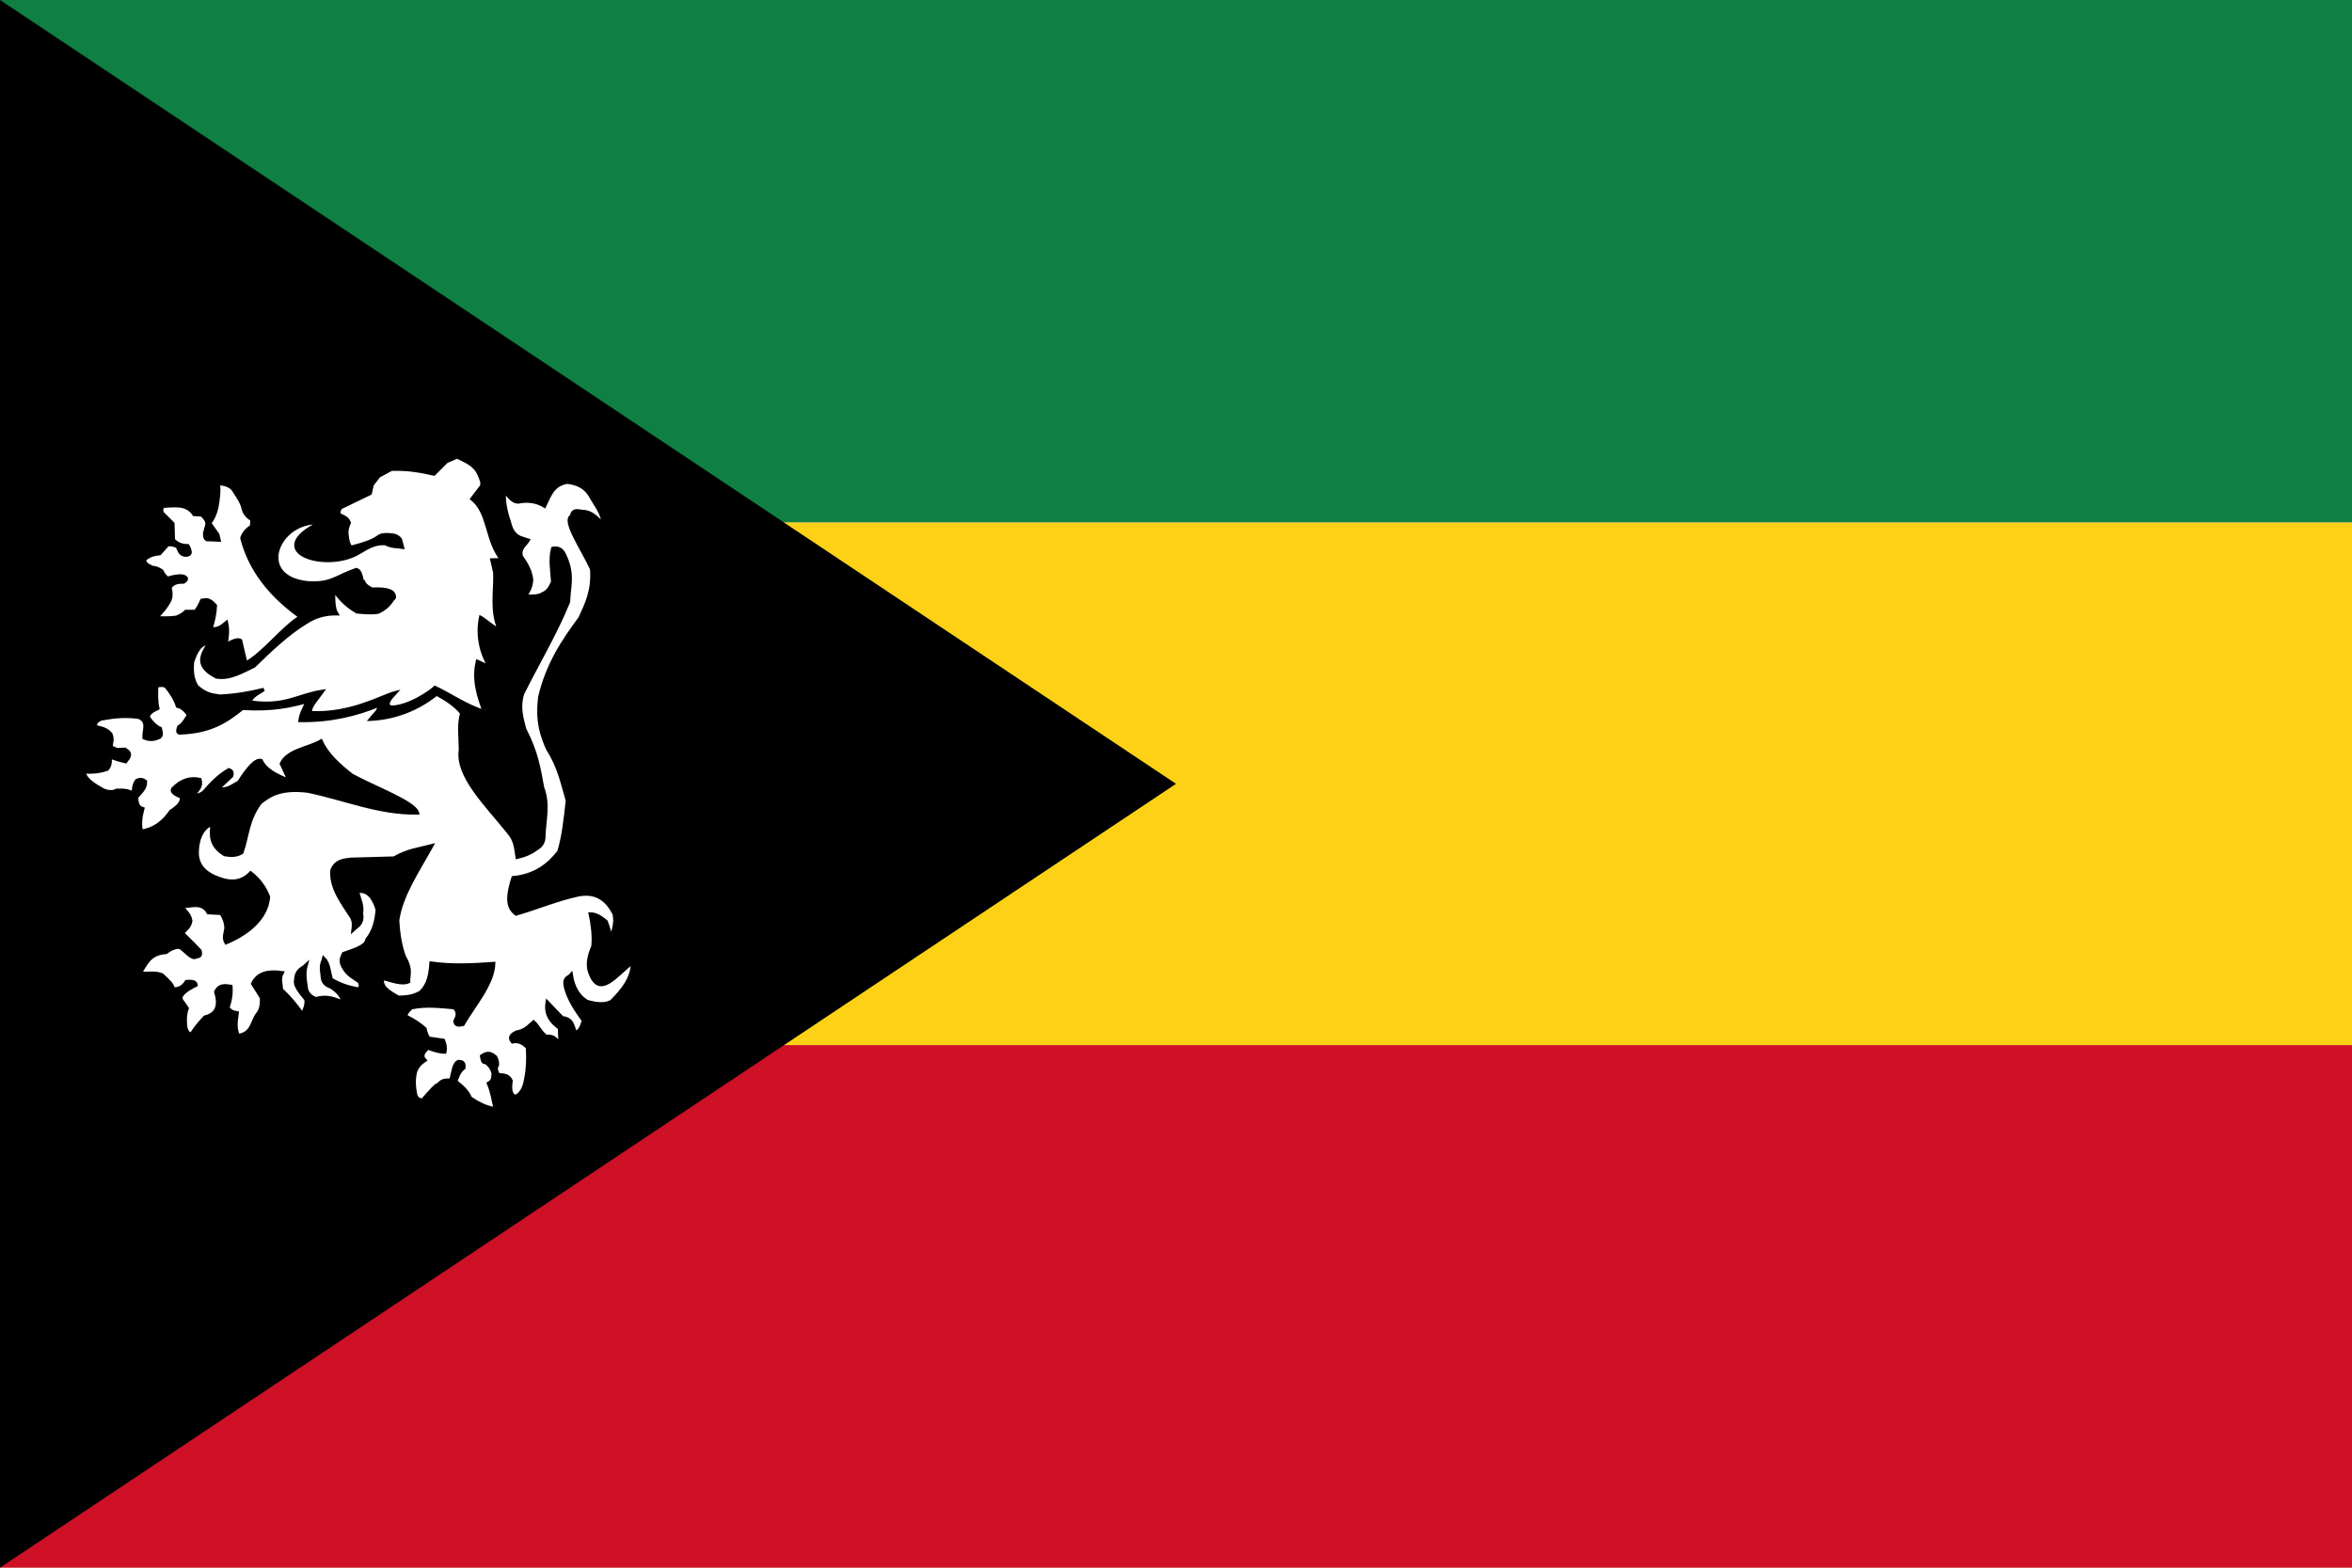
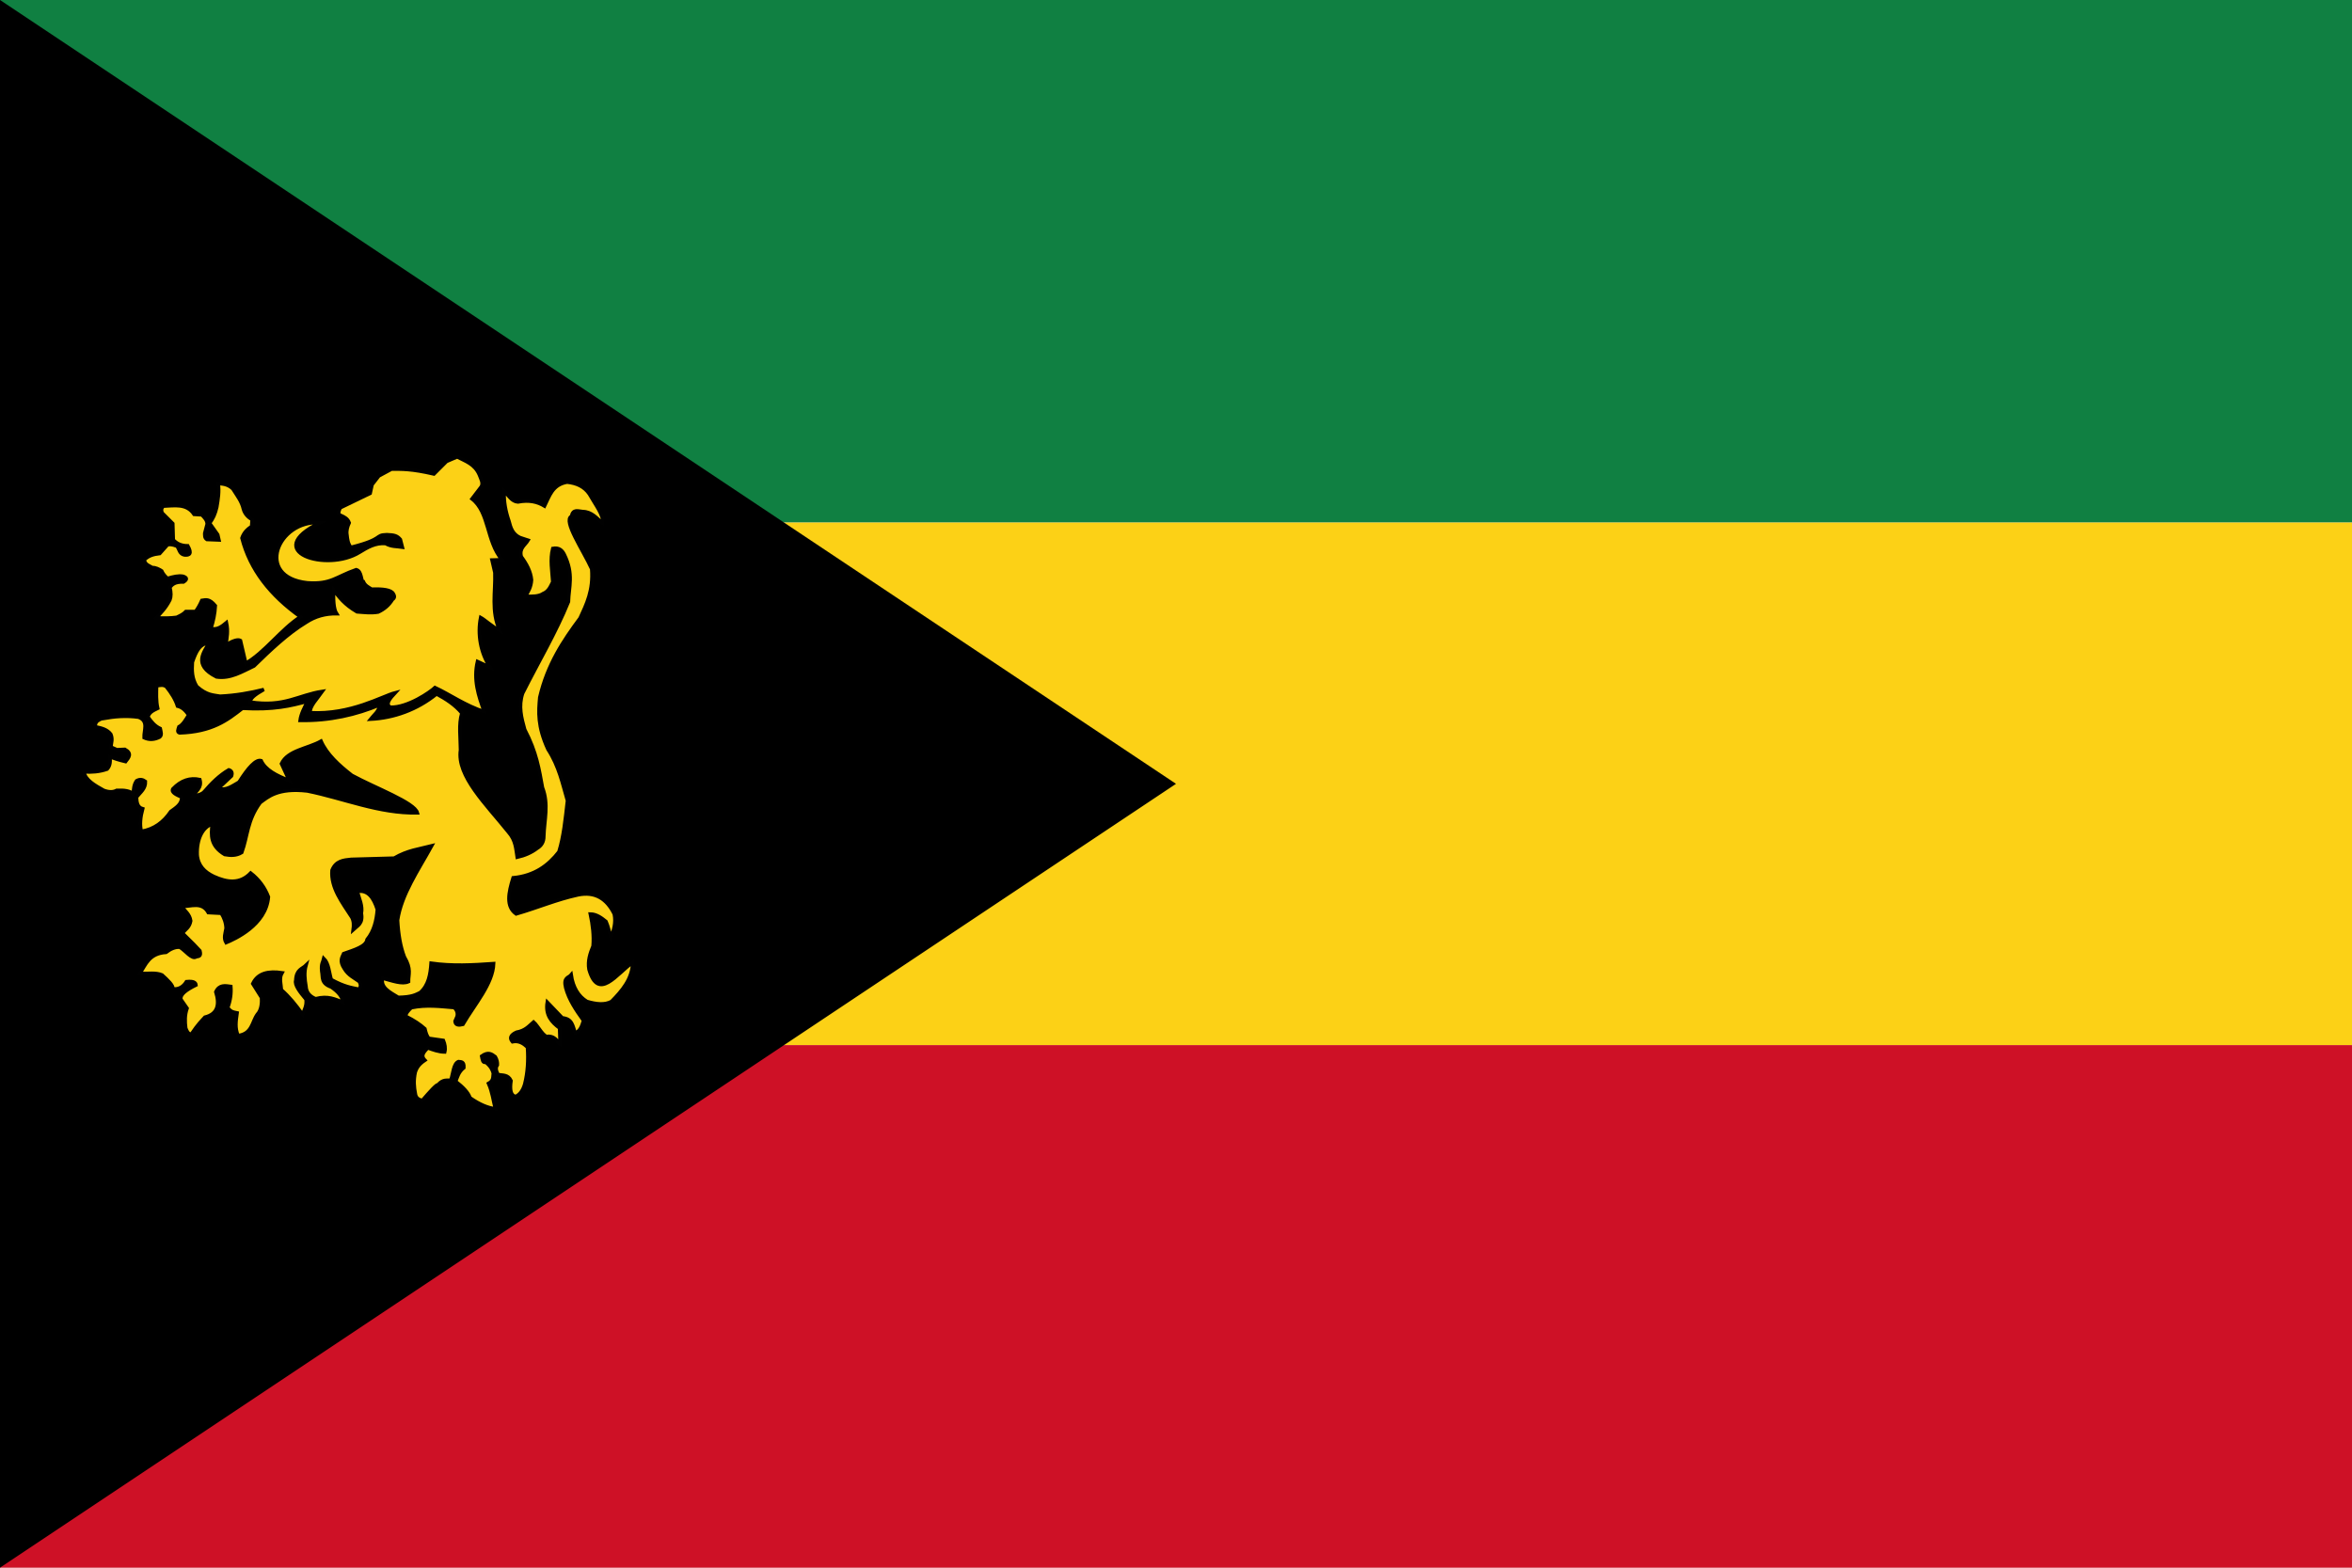
<svg xmlns="http://www.w3.org/2000/svg" version="1.0" x="0" y="0" width="360" height="240">
  <rect width="360" height="80" x="0" y="0" fill="#108042" />
  <rect width="360" height="80" x="0" y="80" fill="#fcd116" />
  <rect width="360" height="80" x="0" y="160" fill="#ce1126" />
  <polygon points="0,0 180,120 0,240" fill="#000000" />
  <g transform="translate(55,120)">
    <g transform="scale(0.263158)">
      <g transform="translate(-248,-248)">
        <g>
-           <path nodetypes="cccccccccccccccccccccccccccccccccccccccccccccccccccccc" fill="#ffffff" stroke="#010101" stroke-width="2" d="  M320.68,206.041c-3.395-9.177-6.501-18.574-3.97-29.231l7.308,3.372c-5.483-8.234-7.469-19.236-5.456-28.97  c2.242,1.215,6.747,5.35,11.078,7.609c-5.136-11.243-2.424-22.485-2.812-33.728l-1.687-7.308l5.786-0.165  c-9.107-10.705-7.245-27.584-17.426-35.415l5.456-7.144c1.192-2.248-0.344-4.497-1.124-6.745c-2.752-6.487-8.2-7.982-12.929-10.516  l-6.184,2.646l-7.308,7.308c-13.196-3.059-18.732-2.835-24.734-2.811l-7.308,3.935l-3.935,5.059l-1.125,5.06l-17.426,8.432  c-0.653,1.78-1.83,3.733,0.562,4.498c1.947,0.875,3.82,1.848,4.663,4.195c-1.071,2.349-1.712,4.699-1.289,7.048  c0.28,2.532,0.532,5.071,2.272,7.239c19.931-5.022,13.309-7.132,20.916-7.379c4.348,0.179,5.93,0.551,7.87,2.81l1.148,4.473  c-3.241-0.497-6.48-0.156-9.721-2.084c-6.026-0.518-10.62,2.286-15.179,5.06c-19.045,11.919-57.811-0.271-23.023-17.204  c-24.547-1.661-38.156,31.625-7.395,34.949c13.881,1.029,16.533-3.492,28.46-7.651c3.492,0.879,2.582,6.767,4.207,6.992  c0.841,2.178,2.931,3.248,4.826,4.371c6.38-0.251,11.466,0.343,12.6,2.714c1.095,1.766,0.441,2.657-0.562,3.374  c-1.957,3.223-4.755,5.605-8.302,7.239c-4.1,0.712-8.199,0.16-12.298-0.131c-7.264-4.243-10.441-8.487-13.56-12.73  c-0.203,4.92-0.133,10.957,1.72,13.821c-6.472-0.118-12.446,1.502-17.857,5.093c-10.613,6.402-21.075,16.435-30.192,25.331  c-7.009,3.305-13.802,7.585-21.821,6.348c-14.316-7.169-6.796-14.872-4.497-19.675c-5.259,0.289-7.417,4.974-9.523,11.044  c-0.338,5.138-0.235,9.572,2.578,14.184c5.853,5.239,9.729,4.948,13.491,5.655c9.091-0.412,17.461-1.903,25.495-3.901  c-5.732,3.283-7.591,5.036-8.103,7.273c20.203,3.139,28.115-4.107,42.161-6.184c-2.926,4.215-7.542,8.671-7.075,12.401  c23.641,1.289,41.917-9.699,49.435-11.606c-3.091,3.349-5.952,6.641-2.812,8.432c10.239,0.216,23.162-8.845,25.927-11.441  C300.572,195.969,309.53,202.393,320.68,206.041z" />
-           <path nodetypes="ccccccccccccccccccccccccccccccccccccccccccccc" fill="#ffffff" stroke="#010101" stroke-width="2" d="  M213.723,150.834c-17.427-12.406-29.32-27.415-34.01-45.814c0.937-2.816,2.811-5.054,5.622-6.746l0.281-3.935  c-2.302-1.446-4.247-3.249-5.06-6.184c-0.958-4.486-3.829-8.016-6.183-11.805c-3.102-2.892-6.065-2.771-8.433-3.091  c0.68,4.591-0.054,9.181-0.843,13.772c-0.847,3.835-2.244,6.939-4.215,9.275l4.777,6.746l0.703,3.092l-7.027-0.281  c-1.471-0.955-1.222-2.341-1.264-3.654l1.405-5.34c-0.011-2.29-1.636-3.773-3.091-5.34l-4.497-0.281  c-4.422-6.577-11.422-4.995-17.989-4.778c-0.522,0.976-1.452,1.545-0.562,3.935l6.183,6.184l0.281,9.556  c1.937,1.853,4.27,3.375,8.432,3.373c2.56,4.567,1.068,5.623-1.968,5.341c-2.862-0.521-3.045-3.185-4.215-5.06  c-3.005-1.186-4.471-1.142-5.621-0.843l-4.498,5.06c-3.926,0.477-6.565,1.302-8.993,3.653c0.438,2.883,2.804,3.357,4.637,4.497  c2.059-0.041,3.791,0.9,5.48,1.968c0.697,1.619,1.946,3.103,3.374,4.356c3.305-1.036,6.433-1.717,8.994-1.264  c2.414,0.768,2.737,1.856,0.281,3.373c-5.052-0.184-6.48,1.445-7.871,3.092c0.75,2.998,0.75,5.434,0,7.308  c-2.623,5.1-5.246,7.41-7.87,10.4c4.094,0.225,8.084,0.24,11.805-0.281c1.885-0.915,3.816-1.737,5.34-3.373c2.385,0,3.958,0,5.622,0  c1.218-1.663,2.437-3.681,3.654-6.464c2.222-0.275,4.212-1.304,7.87,3.092c-0.229,4.607-1.178,8.975-2.529,13.21  c3.474,1.019,6.254-1.083,8.993-3.374c1.115,5.131,0.268,8.465-0.28,12.93c4.123-2.529,6.932-3.373,8.432-2.529l3.092,13.209  C193.094,171.438,202.598,157.948,213.723,150.834z" />
-           <path nodetypes="cccccccccccccccccccccccccccccccccccccccccccccccccccccccccccccccccccccccccccccccccccccccccccccccccccccccccccccccccccccccccccccccccccccccccccccccccccccccccccccccccccccccccccccccccccccccccccccccccccccccccccccccccccccccccc" fill="#ffffff" stroke="#010101" stroke-width="2" d="  M307.62,206.851c-3.993-4.845-9.229-8.139-14.707-11.129c-11.359,9.208-24.889,14.02-38.464,14.683  c1.854-2.384,4.974-4.49,5.38-8.323c-13.607,5.686-28.947,9.329-46.297,9.025c0.49-3.709,2.416-7.419,4.372-11.129  c-9.711,2.63-19.725,5.13-37.878,4.091c-8.758,6.853-17.563,13.678-36.569,14.31c-1.682-0.418-0.873-2.081-0.397-3.577  c2.4-1.262,3.977-4.172,5.657-6.874c-1.641-2.232-3.364-4.382-6.477-5.144c-1.176-3.795-3.546-7.591-6.592-11.386  c-2.035-1.262-3.506-0.622-5.541-0.421c-0.11,4.364-0.344,8.728,0.63,13.093c-2.667,1.311-4.86,2.215-5.681,5.002  c1.872,2.637,3.814,5.222,7.155,6.758c0.391,1.838,1.119,3.812-0.281,4.934c-3.048,1.574-6.095,1.822-9.142,0.397  c-0.205-4.277,2.803-9.687-3.18-11.924c-7.316-1.013-14.1-0.432-20.669,0.794c-1.442,0.033-2.467,0.899-3.55,1.65  c-0.904,1.041-1.039,2.081-0.823,3.121c3.341,0.7,6.667,1.426,8.91,4.324c1.216,3.096,0.295,4.708,0.044,7.437l3.424,1.555  l4.715-0.198c4.316,2.385,2.284,4.77,0.397,7.155c-3.978-0.928-6.643-1.855-9.143-2.782c0.55,3.681-0.277,5.708-1.59,7.153  c-4.505,1.578-9.01,1.882-13.515,1.591c0.915,4.797,6.225,7.764,11.528,10.732c3.349,1.247,5.699,0.996,7.552,0  c4.413-0.218,7.75,0.333,9.541,1.987c0.371-2.517,0.22-5.034,1.987-7.553c2.166-1.196,3.746-0.637,5.167,0.397  c0.222,4.158-2.954,6.376-5.167,9.142c0.117,3.061,0.51,5.913,3.578,6.758c-1.251,4.702-1.786,9.164-0.795,13.117  c7.5-1.238,12.962-5.422,17.093-11.526c3.079-2.25,6.532-4.292,6.36-8.349c-2.979-1.359-6.189-2.679-5.167-4.77  c4.886-5.109,10.125-6.717,15.759-5.472c1.385,4.987-2.355,6.557-3.975,9.539c2.805-0.346,5.188-1.01,6.5-2.477  c4.301-5.021,8.89-9.562,14.31-12.72c1.599,0.479,2.239,1.599,1.59,3.577l-7.669,7.224c4.646,1.42,8.098-1.456,12.017-3.67  c5.301-8.414,9.827-13.415,12.884-12.463c2.503,5.42,8.97,8.706,16.297,11.528l-4.513-9.773c3.59-7.784,15.319-8.787,23.054-13.117  c3.478,7.755,10.331,13.976,17.888,19.875c13.544,7.38,36.575,15.812,38.159,21.863c-22.337,0.451-42.681-8.396-63.996-12.721  c-17.343-2.011-23.093,3.617-27.427,6.757c-7.638,10.349-7.214,19.355-10.732,29.017c-3.312,2.017-6.625,1.766-9.938,1.192  c-8.414-5.039-8.078-11.228-7.246-17.746c-5.53,1.778-9.059,8.571-8.745,17.886c0.502,6.279,4.272,10.041,9.632,12.579  c7.774,3.52,15.18,4.553,21.465-1.986c4.75,3.705,8.207,8.334,10.335,13.914c-1.305,16.471-19.765,24.581-24.645,26.63  c-1.655-2.782-0.439-5.564,0-8.347c-0.103-3.327-1.184-6.165-2.783-8.745l-7.552-0.396c-3.74-6.615-10.048-3.474-15.502-3.577  c1.898,2.605,4.727,4.422,5.284,8.371c-0.675,3.909-3.096,4.909-4.77,7.154c5.51,5.343,8.346,8.279,10.126,10.263  c0.937,3.562-0.966,3.145-2.177,3.484c-2.444,1.824-6.358-3.703-9.54-5.564c-2.667-0.201-5.332,0.947-7.998,2.991  c-9.826,0.642-11.754,6.984-15.173,12.254c4.621,0.145,9.274-0.691,12.836,0.864c3.379,3.083,6.649,6.131,6.36,8.113  c3.391,0.352,5.942-1.186,7.833-4.208c4.248-0.425,5.415,0.551,5.565,1.987c-5.305,2.634-9.387,5.343-8.746,8.349l3.578,5.166  c-1.375,3.844-1.279,7.687-0.795,11.528c1.321,3.54,2.217,3.261,3.18,3.577c4.303-6.344,5.743-7.437,7.95-9.938  c7.441-1.832,8.643-7.265,6.359-14.707c1.929-4.265,5.357-3.659,8.745-3.181c0.324,4.116-0.249,8.231-1.799,12.348  c1.858,2.41,2.839,2.518,5.445,3.059c-0.652,4.665-1.333,8.892,0.586,13.189c8.202-1.112,7.946-7.863,11.13-12.321  c2.438-2.584,2.661-6.77,2.477-9.729l-5.119-8.134c2.962-6.327,9.273-7.505,17.091-6.359c-1.884,3.312-0.543,6.625-0.397,9.938  c4.305,3.781,8.393,8.654,12.323,14.308c0.911-2.728,2.455-4.981,1.987-8.743c-3.524-4.223-6.847-8.378-5.962-11.131  c0.269-6.353,3.643-6.494,5.962-8.744c-1.132,4.106-0.722,8.216,0,12.321c0.18,3.316,2.012,5.713,5.564,7.155  c7.418-1.985,11.33,0.413,15.9,1.989c-0.385-3.331-3.009-6.164-6.758-8.746c-6.296-2.216-4.835-5.885-5.565-9.142  c-0.498-4.609,0.687-5.289,1.193-7.554c2.969,2.897,3.07,8.091,4.372,12.323c7.623,4.176,11.514,4.623,15.9,5.564  c1.311-1.064,1.334-2.559,0.398-4.373c-3.028-2.236-6.402-3.604-8.746-7.552c-2.954-4.454-1.405-6.453-0.397-8.745  c6.352-2.246,13.064-4.152,13.632-8.206c3.991-4.912,5.482-11.009,5.962-17.49c-2.165-6.77-5.38-11.532-11.644-10.476  c1.195,4.241,3.269,8.48,2.385,12.72c1.11,6.15-2.352,7.272-4.77,9.54c0.333-2.533,0.359-4.993-0.795-7.154  c-5.638-8.744-12.352-17.247-11.527-27.427c2.233-5.566,6.707-5.904,11.129-6.361l25.018-0.702  c7.848-4.624,14.707-5.301,21.861-7.155c-7.862,14.257-17.604,28.277-19.851,43.235c0.442,8.216,1.661,15.495,3.976,21.464  c4.188,7.032,2.33,10.033,2.385,14.31c-3.694,1.751-9.639-0.548-15.104-1.987c-1.284,5.494,4.286,8.164,9.143,11.13  c8.059-0.164,10.08-1.535,12.719-2.782c4.906-4.305,5.889-10.571,6.36-17.093c12.321,1.748,24.083,1.101,36.404,0.233  c-0.458,11.793-10.972,23.585-17.887,35.377c-2.44,0.601-4.396,0.552-4.604-1.822l1.191-2.782c0.519-2.143-0.239-3.773-1.59-5.168  c-8.146-0.653-16.155-1.782-25.019,0.071c-1.734,1.661-3.287,3.319-3.179,4.979c4.944,2.425,8.404,4.849,11.104,7.272  c0.537,2.242,1.114,4.426,2.386,5.564l8.348,1.192c0.917,2.253,1.37,4.505,0.795,6.759c-3.568-0.028-6.729-1.277-9.937-2.386  c-1.843,2.184-4.421,4.253-1.592,7.155c-3.714,2.485-4.803,4.642-5.564,6.756c-1.109,4.907-0.749,8.93,0,12.72  c0.355,2.78,2.155,3.393,3.976,3.977c4.446-5.147,8.395-9.546,9.142-9.144c3.089-3.496,5.15-2.368,7.553-2.782  c1.264-3.889,1.431-9.53,4.373-10.731c1.56,0.192,3.415-0.206,3.179,3.577c-3.227,2.65-3.647,5.3-4.77,7.95  c4.339,3.353,7.377,6.561,8.347,9.538c5.477,3.843,10.355,5.891,14.709,6.361c-1.28-4.888-1.696-9.487-3.976-14.708  c3.127-1.712,2.452-3.9,2.782-5.962c-0.588-1.872-1.22-3.756-4.372-6.36c-1.815,0.592-2.017-1.639-2.386-3.578  c3.876-2.809,5.9-1.175,7.951,0.399c1.034,1.803,1.277,3.341,1.191,4.77c-1.293,1.854-0.519,3.71,0.397,5.564  c2.747,0.503,5.855-0.08,7.553,3.577c-0.773,5.26-0.186,8.747,2.782,9.142c2.497-1.225,4.169-3.681,5.167-7.154  c1.693-6.766,2.145-13.947,1.591-21.463c-2.35-2.193-4.915-3.951-8.746-3.182c-1.93-2.243-0.929-4.07,2.386-5.564  c5.198-0.909,7.211-3.642,9.938-5.963c2.517,2.121,6.159,9.671,8.676,8.328c4.769,0.197,5.74,4.357,6.758,4.77l-0.329-9.52  c-4.677-3.461-8.408-7.569-7.155-15.104l8.745,9.142c6.032,0.48,6.104,5.09,7.552,8.744c2.759-0.983,3.856-3.958,4.771-7.155  c-4.38-6.092-8.536-12.25-10.335-19.08c-1.541-6.272,1.658-5.701,3.18-7.552c1.123,7.478,4.272,12.522,9.143,15.502  c5.405,1.589,10.396,2.144,14.31,0c6.21-6.369,12.003-12.974,12.322-22.656c-9.253,6.454-20.014,22.918-25.439,3.975  c-0.844-4.973,0.646-9.28,2.385-13.516c0.516-6.018-0.235-12.289-1.59-18.681c3.519,0.043,6.361,2.118,9.143,4.372  c1.253,2.847,1.96,6.239,2.874,9.424c1.424-4.261,3.016-8.446,1.896-13.796c-4.377-8.825-11.074-13.165-21.067-11.131  c-12.739,2.795-23.094,7.365-36.007,11.105c-6.097-4.306-4.489-12.321-1.755-21.042c12.495-1.205,20.479-7.184,26.631-15.104  c2.764-8.907,3.715-18.635,4.979-29.79c-2.913-9.944-4.882-19.89-11.339-29.835c-6.198-13.466-5.529-21.872-4.77-30.209  c4.535-19.355,13.753-33.023,23.452-46.109c3.755-8.152,7.734-16.098,6.758-28.619c-4.938-10.872-16.86-28.104-11.785-30.632  c0.946-4.457,3.881-2.955,6.617-2.758c5.209,0.067,8.074,3.884,11.527,6.758c0.75-4.524-4.171-10.614-7.718-16.928  c-2.92-4.302-7.409-6.365-12.952-6.922c-8.586,1.478-10.241,8.153-13.117,13.913c-4.018-2.437-8.868-3.685-15.501-2.386  c-3.479-0.186-5.519-3.731-7.951-6.359c-0.292,6.033,0.83,11.831,2.782,17.489c0.963,3.823,2.091,7.555,6.36,9.54l4.77,1.59  c-1.716,2.918-5.294,4.596-3.975,9.54c3.085,4.192,5.486,8.578,5.962,13.515c-0.237,4.135-1.87,6.874-3.577,9.54  c3.97,0.125,7.839,0.125,10.335-1.59c3.126-1.235,4.246-4.076,5.564-6.757c-0.393-6.492-1.683-12.984,0-19.477  c3.516-0.702,5.484,0.918,6.758,3.578c5.616,11.412,2.613,18.767,2.386,27.427c-7.163,17.754-17.736,35.508-26.632,53.264  c-2.523,7.508-0.679,14.29,1.191,21.066c6.978,13.281,8.431,23.406,10.335,33.787c3.777,9.701,1.074,18.861,0.795,28.223  c0.054,3.369-1.405,5.658-3.975,7.154c-3.265,2.492-7.139,4.173-11.527,5.167c-0.793-4.901-0.808-9.804-5.167-14.706  c-12.943-16.155-30.096-32.605-27.825-47.699C306.799,221.064,305.611,213.425,307.62,206.851z" />
+           <path nodetypes="cccccccccccccccccccccccccccccccccccccccccccccccccccccc" fill="#fcd116" stroke="#010101" stroke-width="2" d="  M320.68,206.041c-3.395-9.177-6.501-18.574-3.97-29.231l7.308,3.372c-5.483-8.234-7.469-19.236-5.456-28.97  c2.242,1.215,6.747,5.35,11.078,7.609c-5.136-11.243-2.424-22.485-2.812-33.728l-1.687-7.308l5.786-0.165  c-9.107-10.705-7.245-27.584-17.426-35.415l5.456-7.144c1.192-2.248-0.344-4.497-1.124-6.745c-2.752-6.487-8.2-7.982-12.929-10.516  l-6.184,2.646l-7.308,7.308c-13.196-3.059-18.732-2.835-24.734-2.811l-7.308,3.935l-3.935,5.059l-1.125,5.06l-17.426,8.432  c-0.653,1.78-1.83,3.733,0.562,4.498c1.947,0.875,3.82,1.848,4.663,4.195c-1.071,2.349-1.712,4.699-1.289,7.048  c0.28,2.532,0.532,5.071,2.272,7.239c19.931-5.022,13.309-7.132,20.916-7.379c4.348,0.179,5.93,0.551,7.87,2.81l1.148,4.473  c-3.241-0.497-6.48-0.156-9.721-2.084c-6.026-0.518-10.62,2.286-15.179,5.06c-19.045,11.919-57.811-0.271-23.023-17.204  c-24.547-1.661-38.156,31.625-7.395,34.949c13.881,1.029,16.533-3.492,28.46-7.651c3.492,0.879,2.582,6.767,4.207,6.992  c0.841,2.178,2.931,3.248,4.826,4.371c6.38-0.251,11.466,0.343,12.6,2.714c1.095,1.766,0.441,2.657-0.562,3.374  c-1.957,3.223-4.755,5.605-8.302,7.239c-4.1,0.712-8.199,0.16-12.298-0.131c-7.264-4.243-10.441-8.487-13.56-12.73  c-0.203,4.92-0.133,10.957,1.72,13.821c-6.472-0.118-12.446,1.502-17.857,5.093c-10.613,6.402-21.075,16.435-30.192,25.331  c-7.009,3.305-13.802,7.585-21.821,6.348c-14.316-7.169-6.796-14.872-4.497-19.675c-5.259,0.289-7.417,4.974-9.523,11.044  c-0.338,5.138-0.235,9.572,2.578,14.184c5.853,5.239,9.729,4.948,13.491,5.655c9.091-0.412,17.461-1.903,25.495-3.901  c-5.732,3.283-7.591,5.036-8.103,7.273c20.203,3.139,28.115-4.107,42.161-6.184c-2.926,4.215-7.542,8.671-7.075,12.401  c23.641,1.289,41.917-9.699,49.435-11.606c-3.091,3.349-5.952,6.641-2.812,8.432c10.239,0.216,23.162-8.845,25.927-11.441  C300.572,195.969,309.53,202.393,320.68,206.041z" />
+           <path nodetypes="ccccccccccccccccccccccccccccccccccccccccccccc" fill="#fcd116" stroke="#010101" stroke-width="2" d="  M213.723,150.834c-17.427-12.406-29.32-27.415-34.01-45.814c0.937-2.816,2.811-5.054,5.622-6.746l0.281-3.935  c-2.302-1.446-4.247-3.249-5.06-6.184c-0.958-4.486-3.829-8.016-6.183-11.805c-3.102-2.892-6.065-2.771-8.433-3.091  c0.68,4.591-0.054,9.181-0.843,13.772c-0.847,3.835-2.244,6.939-4.215,9.275l4.777,6.746l0.703,3.092l-7.027-0.281  c-1.471-0.955-1.222-2.341-1.264-3.654l1.405-5.34c-0.011-2.29-1.636-3.773-3.091-5.34l-4.497-0.281  c-4.422-6.577-11.422-4.995-17.989-4.778c-0.522,0.976-1.452,1.545-0.562,3.935l6.183,6.184l0.281,9.556  c1.937,1.853,4.27,3.375,8.432,3.373c2.56,4.567,1.068,5.623-1.968,5.341c-2.862-0.521-3.045-3.185-4.215-5.06  c-3.005-1.186-4.471-1.142-5.621-0.843l-4.498,5.06c-3.926,0.477-6.565,1.302-8.993,3.653c0.438,2.883,2.804,3.357,4.637,4.497  c2.059-0.041,3.791,0.9,5.48,1.968c0.697,1.619,1.946,3.103,3.374,4.356c3.305-1.036,6.433-1.717,8.994-1.264  c2.414,0.768,2.737,1.856,0.281,3.373c-5.052-0.184-6.48,1.445-7.871,3.092c0.75,2.998,0.75,5.434,0,7.308  c-2.623,5.1-5.246,7.41-7.87,10.4c4.094,0.225,8.084,0.24,11.805-0.281c1.885-0.915,3.816-1.737,5.34-3.373c2.385,0,3.958,0,5.622,0  c1.218-1.663,2.437-3.681,3.654-6.464c2.222-0.275,4.212-1.304,7.87,3.092c-0.229,4.607-1.178,8.975-2.529,13.21  c3.474,1.019,6.254-1.083,8.993-3.374c1.115,5.131,0.268,8.465-0.28,12.93c4.123-2.529,6.932-3.373,8.432-2.529l3.092,13.209  C193.094,171.438,202.598,157.948,213.723,150.834z" />
+           <path nodetypes="cccccccccccccccccccccccccccccccccccccccccccccccccccccccccccccccccccccccccccccccccccccccccccccccccccccccccccccccccccccccccccccccccccccccccccccccccccccccccccccccccccccccccccccccccccccccccccccccccccccccccccccccccccccccccc" fill="#fcd116" stroke="#010101" stroke-width="2" d="  M307.62,206.851c-3.993-4.845-9.229-8.139-14.707-11.129c-11.359,9.208-24.889,14.02-38.464,14.683  c1.854-2.384,4.974-4.49,5.38-8.323c-13.607,5.686-28.947,9.329-46.297,9.025c0.49-3.709,2.416-7.419,4.372-11.129  c-9.711,2.63-19.725,5.13-37.878,4.091c-8.758,6.853-17.563,13.678-36.569,14.31c-1.682-0.418-0.873-2.081-0.397-3.577  c2.4-1.262,3.977-4.172,5.657-6.874c-1.641-2.232-3.364-4.382-6.477-5.144c-1.176-3.795-3.546-7.591-6.592-11.386  c-2.035-1.262-3.506-0.622-5.541-0.421c-0.11,4.364-0.344,8.728,0.63,13.093c-2.667,1.311-4.86,2.215-5.681,5.002  c1.872,2.637,3.814,5.222,7.155,6.758c0.391,1.838,1.119,3.812-0.281,4.934c-3.048,1.574-6.095,1.822-9.142,0.397  c-0.205-4.277,2.803-9.687-3.18-11.924c-7.316-1.013-14.1-0.432-20.669,0.794c-1.442,0.033-2.467,0.899-3.55,1.65  c-0.904,1.041-1.039,2.081-0.823,3.121c3.341,0.7,6.667,1.426,8.91,4.324c1.216,3.096,0.295,4.708,0.044,7.437l3.424,1.555  l4.715-0.198c4.316,2.385,2.284,4.77,0.397,7.155c-3.978-0.928-6.643-1.855-9.143-2.782c0.55,3.681-0.277,5.708-1.59,7.153  c-4.505,1.578-9.01,1.882-13.515,1.591c0.915,4.797,6.225,7.764,11.528,10.732c3.349,1.247,5.699,0.996,7.552,0  c4.413-0.218,7.75,0.333,9.541,1.987c0.371-2.517,0.22-5.034,1.987-7.553c2.166-1.196,3.746-0.637,5.167,0.397  c0.222,4.158-2.954,6.376-5.167,9.142c0.117,3.061,0.51,5.913,3.578,6.758c-1.251,4.702-1.786,9.164-0.795,13.117  c7.5-1.238,12.962-5.422,17.093-11.526c3.079-2.25,6.532-4.292,6.36-8.349c-2.979-1.359-6.189-2.679-5.167-4.77  c4.886-5.109,10.125-6.717,15.759-5.472c1.385,4.987-2.355,6.557-3.975,9.539c2.805-0.346,5.188-1.01,6.5-2.477  c4.301-5.021,8.89-9.562,14.31-12.72c1.599,0.479,2.239,1.599,1.59,3.577l-7.669,7.224c4.646,1.42,8.098-1.456,12.017-3.67  c5.301-8.414,9.827-13.415,12.884-12.463c2.503,5.42,8.97,8.706,16.297,11.528l-4.513-9.773c3.59-7.784,15.319-8.787,23.054-13.117  c3.478,7.755,10.331,13.976,17.888,19.875c13.544,7.38,36.575,15.812,38.159,21.863c-22.337,0.451-42.681-8.396-63.996-12.721  c-17.343-2.011-23.093,3.617-27.427,6.757c-7.638,10.349-7.214,19.355-10.732,29.017c-3.312,2.017-6.625,1.766-9.938,1.192  c-8.414-5.039-8.078-11.228-7.246-17.746c-5.53,1.778-9.059,8.571-8.745,17.886c0.502,6.279,4.272,10.041,9.632,12.579  c7.774,3.52,15.18,4.553,21.465-1.986c4.75,3.705,8.207,8.334,10.335,13.914c-1.305,16.471-19.765,24.581-24.645,26.63  c-1.655-2.782-0.439-5.564,0-8.347c-0.103-3.327-1.184-6.165-2.783-8.745l-7.552-0.396c-3.74-6.615-10.048-3.474-15.502-3.577  c1.898,2.605,4.727,4.422,5.284,8.371c-0.675,3.909-3.096,4.909-4.77,7.154c5.51,5.343,8.346,8.279,10.126,10.263  c0.937,3.562-0.966,3.145-2.177,3.484c-2.444,1.824-6.358-3.703-9.54-5.564c-2.667-0.201-5.332,0.947-7.998,2.991  c-9.826,0.642-11.754,6.984-15.173,12.254c4.621,0.145,9.274-0.691,12.836,0.864c3.379,3.083,6.649,6.131,6.36,8.113  c3.391,0.352,5.942-1.186,7.833-4.208c4.248-0.425,5.415,0.551,5.565,1.987c-5.305,2.634-9.387,5.343-8.746,8.349l3.578,5.166  c-1.375,3.844-1.279,7.687-0.795,11.528c1.321,3.54,2.217,3.261,3.18,3.577c4.303-6.344,5.743-7.437,7.95-9.938  c7.441-1.832,8.643-7.265,6.359-14.707c1.929-4.265,5.357-3.659,8.745-3.181c0.324,4.116-0.249,8.231-1.799,12.348  c1.858,2.41,2.839,2.518,5.445,3.059c-0.652,4.665-1.333,8.892,0.586,13.189c8.202-1.112,7.946-7.863,11.13-12.321  c2.438-2.584,2.661-6.77,2.477-9.729l-5.119-8.134c2.962-6.327,9.273-7.505,17.091-6.359c-1.884,3.312-0.543,6.625-0.397,9.938  c4.305,3.781,8.393,8.654,12.323,14.308c0.911-2.728,2.455-4.981,1.987-8.743c-3.524-4.223-6.847-8.378-5.962-11.131  c0.269-6.353,3.643-6.494,5.962-8.744c-1.132,4.106-0.722,8.216,0,12.321c0.18,3.316,2.012,5.713,5.564,7.155  c7.418-1.985,11.33,0.413,15.9,1.989c-0.385-3.331-3.009-6.164-6.758-8.746c-6.296-2.216-4.835-5.885-5.565-9.142  c-0.498-4.609,0.687-5.289,1.193-7.554c2.969,2.897,3.07,8.091,4.372,12.323c7.623,4.176,11.514,4.623,15.9,5.564  c1.311-1.064,1.334-2.559,0.398-4.373c-3.028-2.236-6.402-3.604-8.746-7.552c-2.954-4.454-1.405-6.453-0.397-8.745  c6.352-2.246,13.064-4.152,13.632-8.206c3.991-4.912,5.482-11.009,5.962-17.49c-2.165-6.77-5.38-11.532-11.644-10.476  c1.195,4.241,3.269,8.48,2.385,12.72c1.11,6.15-2.352,7.272-4.77,9.54c0.333-2.533,0.359-4.993-0.795-7.154  c-5.638-8.744-12.352-17.247-11.527-27.427c2.233-5.566,6.707-5.904,11.129-6.361l25.018-0.702  c7.848-4.624,14.707-5.301,21.861-7.155c-7.862,14.257-17.604,28.277-19.851,43.235c0.442,8.216,1.661,15.495,3.976,21.464  c4.188,7.032,2.33,10.033,2.385,14.31c-3.694,1.751-9.639-0.548-15.104-1.987c-1.284,5.494,4.286,8.164,9.143,11.13  c8.059-0.164,10.08-1.535,12.719-2.782c4.906-4.305,5.889-10.571,6.36-17.093c12.321,1.748,24.083,1.101,36.404,0.233  c-0.458,11.793-10.972,23.585-17.887,35.377c-2.44,0.601-4.396,0.552-4.604-1.822l1.191-2.782c0.519-2.143-0.239-3.773-1.59-5.168  c-8.146-0.653-16.155-1.782-25.019,0.071c-1.734,1.661-3.287,3.319-3.179,4.979c4.944,2.425,8.404,4.849,11.104,7.272  c0.537,2.242,1.114,4.426,2.386,5.564l8.348,1.192c0.917,2.253,1.37,4.505,0.795,6.759c-3.568-0.028-6.729-1.277-9.937-2.386  c-1.843,2.184-4.421,4.253-1.592,7.155c-3.714,2.485-4.803,4.642-5.564,6.756c-1.109,4.907-0.749,8.93,0,12.72  c0.355,2.78,2.155,3.393,3.976,3.977c4.446-5.147,8.395-9.546,9.142-9.144c3.089-3.496,5.15-2.368,7.553-2.782  c1.264-3.889,1.431-9.53,4.373-10.731c1.56,0.192,3.415-0.206,3.179,3.577c-3.227,2.65-3.647,5.3-4.77,7.95  c4.339,3.353,7.377,6.561,8.347,9.538c5.477,3.843,10.355,5.891,14.709,6.361c-1.28-4.888-1.696-9.487-3.976-14.708  c3.127-1.712,2.452-3.9,2.782-5.962c-0.588-1.872-1.22-3.756-4.372-6.36c-1.815,0.592-2.017-1.639-2.386-3.578  c3.876-2.809,5.9-1.175,7.951,0.399c1.034,1.803,1.277,3.341,1.191,4.77c-1.293,1.854-0.519,3.71,0.397,5.564  c2.747,0.503,5.855-0.08,7.553,3.577c-0.773,5.26-0.186,8.747,2.782,9.142c2.497-1.225,4.169-3.681,5.167-7.154  c1.693-6.766,2.145-13.947,1.591-21.463c-2.35-2.193-4.915-3.951-8.746-3.182c-1.93-2.243-0.929-4.07,2.386-5.564  c5.198-0.909,7.211-3.642,9.938-5.963c2.517,2.121,6.159,9.671,8.676,8.328c4.769,0.197,5.74,4.357,6.758,4.77l-0.329-9.52  c-4.677-3.461-8.408-7.569-7.155-15.104l8.745,9.142c6.032,0.48,6.104,5.09,7.552,8.744c2.759-0.983,3.856-3.958,4.771-7.155  c-4.38-6.092-8.536-12.25-10.335-19.08c-1.541-6.272,1.658-5.701,3.18-7.552c1.123,7.478,4.272,12.522,9.143,15.502  c5.405,1.589,10.396,2.144,14.31,0c6.21-6.369,12.003-12.974,12.322-22.656c-9.253,6.454-20.014,22.918-25.439,3.975  c-0.844-4.973,0.646-9.28,2.385-13.516c0.516-6.018-0.235-12.289-1.59-18.681c3.519,0.043,6.361,2.118,9.143,4.372  c1.253,2.847,1.96,6.239,2.874,9.424c1.424-4.261,3.016-8.446,1.896-13.796c-4.377-8.825-11.074-13.165-21.067-11.131  c-12.739,2.795-23.094,7.365-36.007,11.105c-6.097-4.306-4.489-12.321-1.755-21.042c12.495-1.205,20.479-7.184,26.631-15.104  c2.764-8.907,3.715-18.635,4.979-29.79c-2.913-9.944-4.882-19.89-11.339-29.835c-6.198-13.466-5.529-21.872-4.77-30.209  c4.535-19.355,13.753-33.023,23.452-46.109c3.755-8.152,7.734-16.098,6.758-28.619c-4.938-10.872-16.86-28.104-11.785-30.632  c0.946-4.457,3.881-2.955,6.617-2.758c5.209,0.067,8.074,3.884,11.527,6.758c0.75-4.524-4.171-10.614-7.718-16.928  c-2.92-4.302-7.409-6.365-12.952-6.922c-8.586,1.478-10.241,8.153-13.117,13.913c-4.018-2.437-8.868-3.685-15.501-2.386  c-3.479-0.186-5.519-3.731-7.951-6.359c-0.292,6.033,0.83,11.831,2.782,17.489c0.963,3.823,2.091,7.555,6.36,9.54l4.77,1.59  c-1.716,2.918-5.294,4.596-3.975,9.54c3.085,4.192,5.486,8.578,5.962,13.515c-0.237,4.135-1.87,6.874-3.577,9.54  c3.97,0.125,7.839,0.125,10.335-1.59c3.126-1.235,4.246-4.076,5.564-6.757c-0.393-6.492-1.683-12.984,0-19.477  c3.516-0.702,5.484,0.918,6.758,3.578c5.616,11.412,2.613,18.767,2.386,27.427c-7.163,17.754-17.736,35.508-26.632,53.264  c-2.523,7.508-0.679,14.29,1.191,21.066c6.978,13.281,8.431,23.406,10.335,33.787c3.777,9.701,1.074,18.861,0.795,28.223  c0.054,3.369-1.405,5.658-3.975,7.154c-3.265,2.492-7.139,4.173-11.527,5.167c-0.793-4.901-0.808-9.804-5.167-14.706  c-12.943-16.155-30.096-32.605-27.825-47.699C306.799,221.064,305.611,213.425,307.62,206.851z" />
        </g>
      </g>
    </g>
  </g>
</svg>
